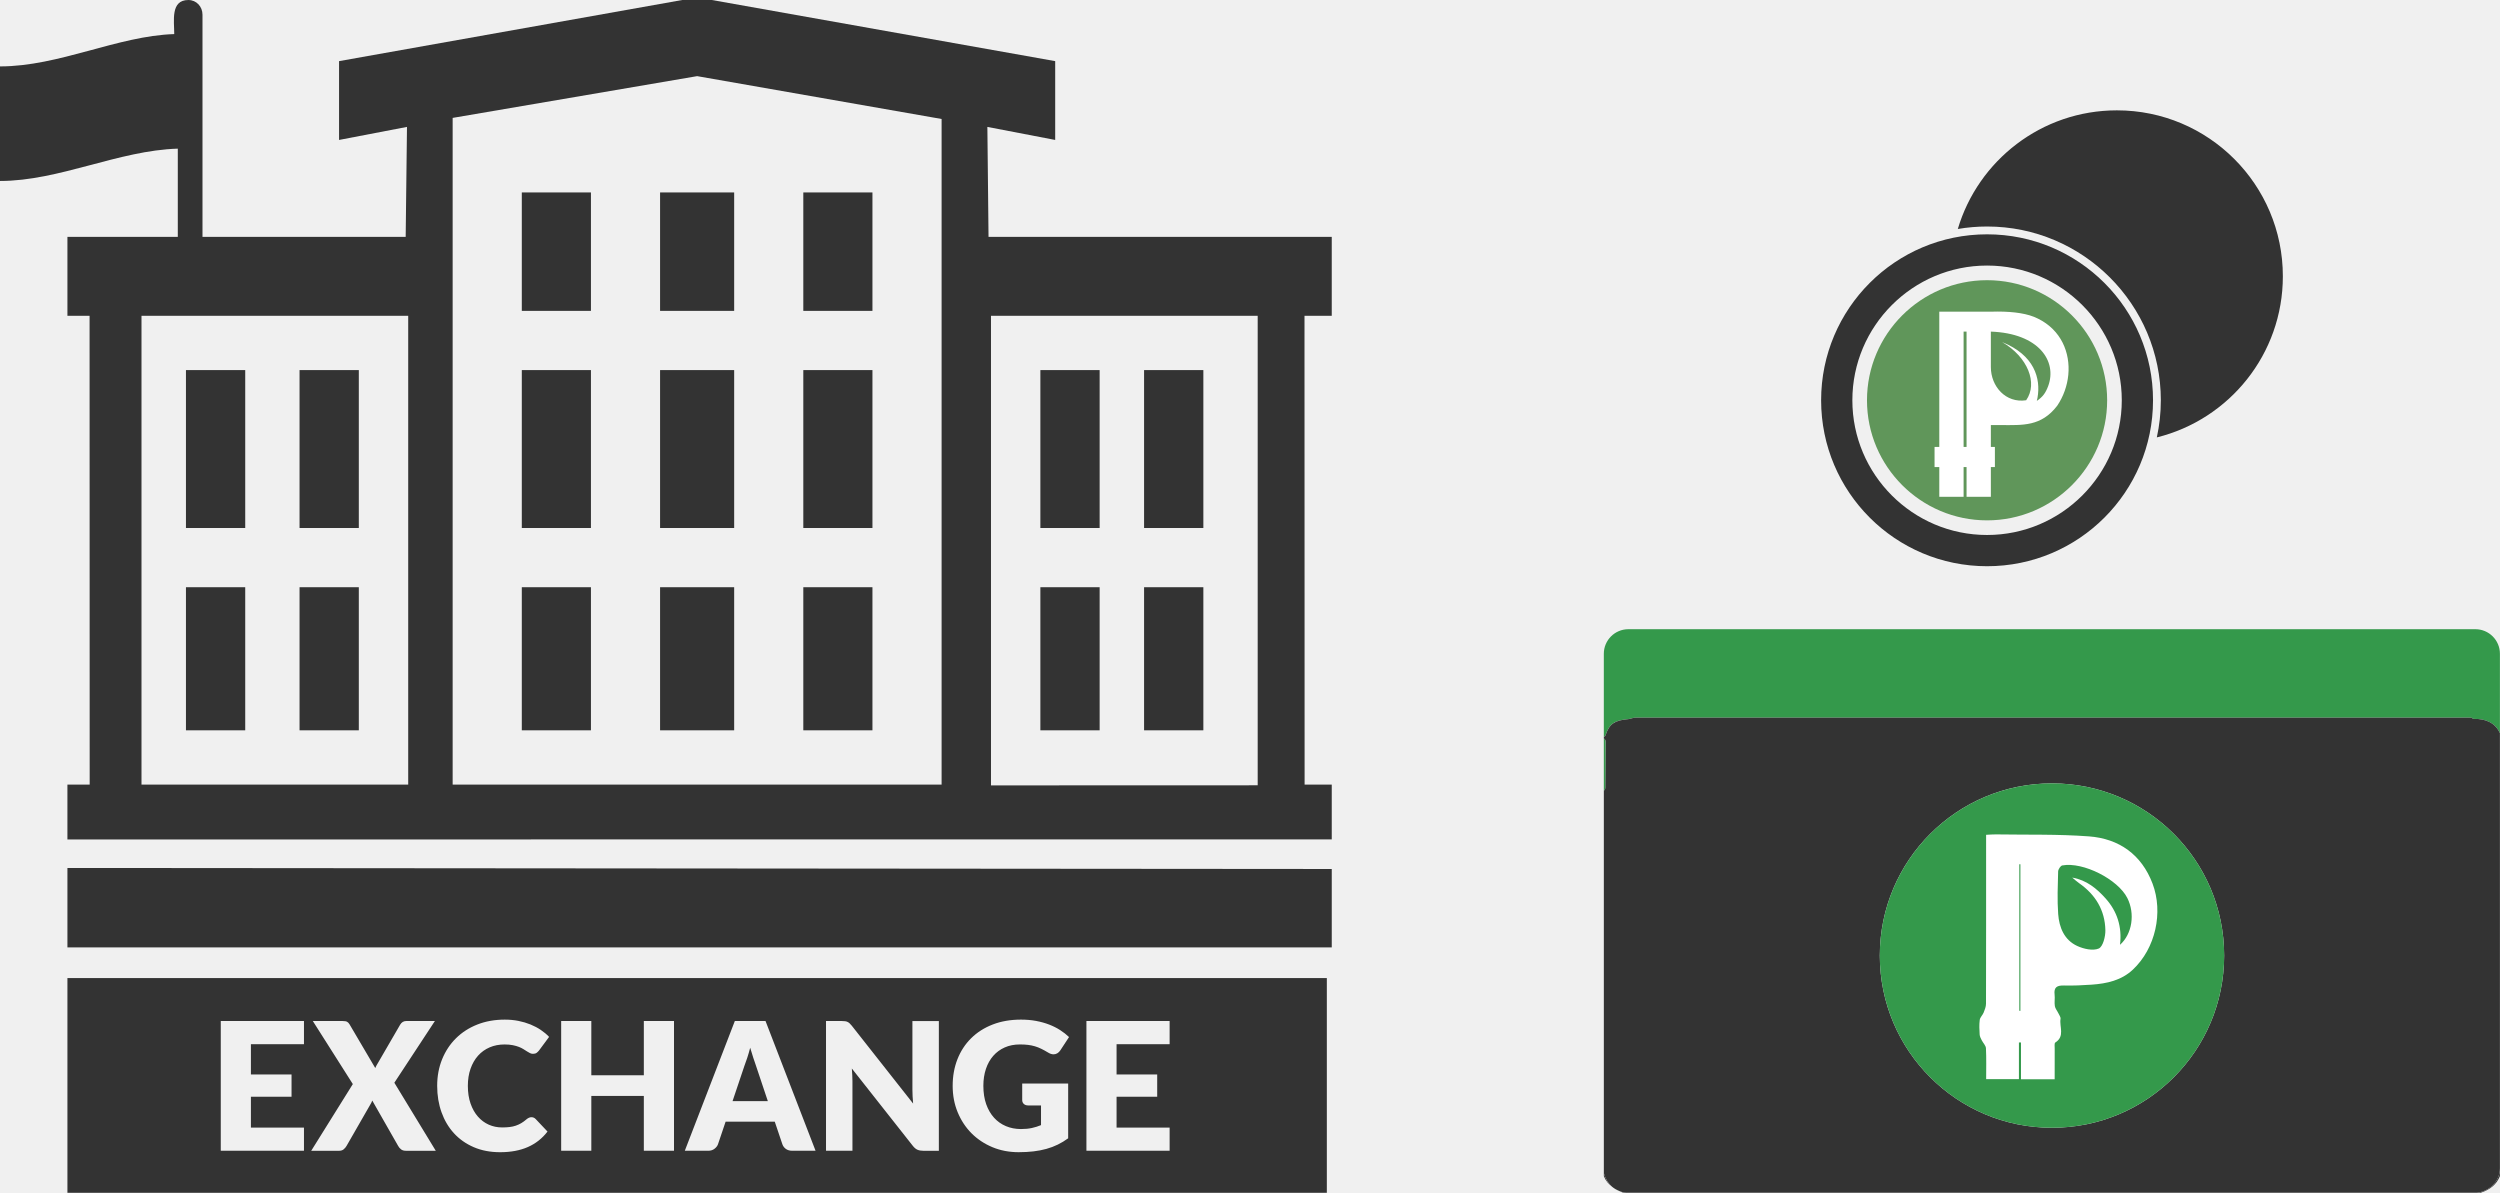
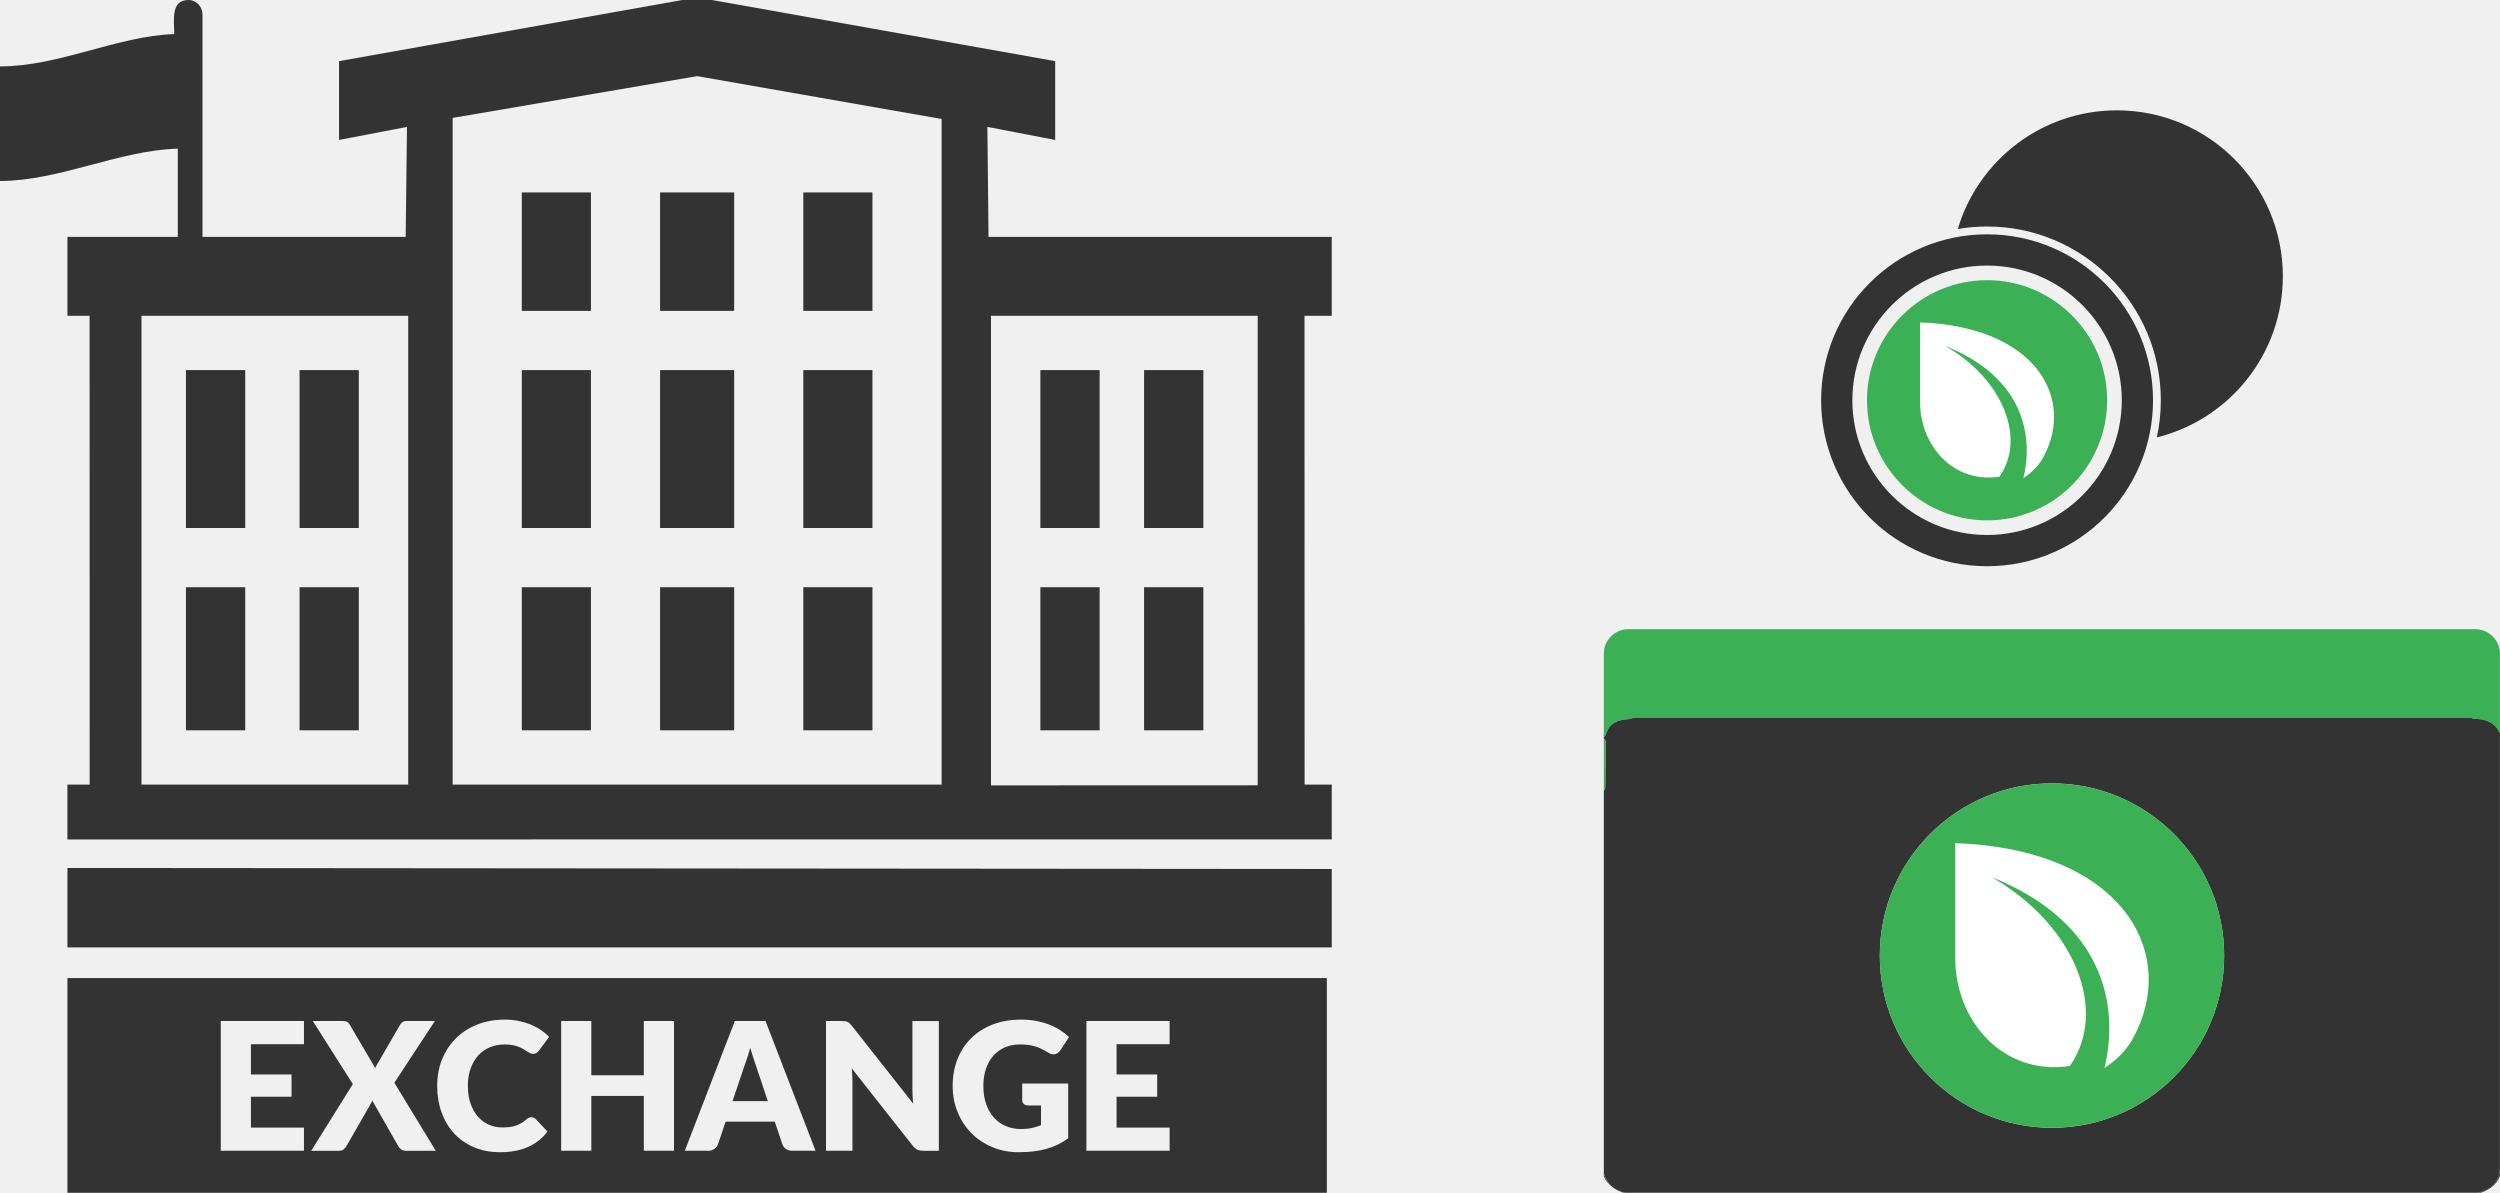
- <svg xmlns="http://www.w3.org/2000/svg" version="1.1" baseProfile="tiny" id="Layer_1" x="0px" y="0px" viewBox="0 0 595.19 283.971" xml:space="preserve">
-   <g>
-     <g>
-       <path fill="#34994B" d="M382.26,187.18c0.037-3.503,0.014-7.009-0.005-10.513c-0.002-0.299-0.033-0.597-0.423-0.895    c0-0.109,0-0.219,0-0.329c0.39-0.175,0.394-0.335,0.458-0.528c0.856-2.57,2.117-3.427,5.227-3.688    c0.614-0.052,1.241-0.369,1.847-0.369c66.303,0,132.605,0,198.909,0c0.219,0,0.438,0.295,0.654,0.291    c3.041-0.051,5.136,1.042,6.244,3.376v-18.878c0-3.231-2.619-5.85-5.85-5.85h-201.64c-3.232,0-5.851,2.619-5.851,5.85v122.466    c0,0.406,0,0.805,0,1.189c0-30.346,0-60.691,0-91.037C382.223,187.904,382.257,187.543,382.26,187.18z" />
-       <path fill="#34994B" d="M387.683,283.963h201.639c0.133,0,0.262,0,0.393,0H387.29C387.42,283.963,387.551,283.963,387.683,283.963    z" />
-       <path fill="#34994B" d="M385.681,283.605c-0.673-0.278-1.267-0.624-1.783-1.036C384.422,283.014,385.025,283.366,385.681,283.605z    " />
-       <path fill="#333333" d="M595.171,174.526v103.588c0,3.098-2.41,5.46-5.457,5.85h0.898c2.317-0.779,3.779-2.023,4.559-3.965    c0-35.07,0-70.142,0-105.212C595.171,174.697,595.212,174.613,595.171,174.526z" />
-       <path fill="#333333" d="M386.634,283.963h0.656c-0.561,0-1.1-0.154-1.609-0.338C385.985,283.75,386.299,283.963,386.634,283.963z" />
-       <path fill="#333333" d="M381.833,279.303c0,0.23,0,0.463,0,0.695c0.39,1.036,1.085,1.891,1.944,2.57    C382.802,281.742,382.223,280.602,381.833,279.303z" />
-       <path fill="#333333" d="M595.171,278.114V174.526c-1.107-2.335-3.202-3.428-6.244-3.376c-0.215,0.004-0.437-0.291-0.653-0.291    c-66.304,0-132.606,0-198.909,0c-0.606,0-1.204,0.317-1.817,0.369c-3.109,0.262-4.4,1.123-5.256,3.693    c-0.064,0.192-0.068,0.349-0.458,0.523c0,0.11,0,0.219,0,0.329c0.39,0.298,0.452,0.596,0.453,0.895    c0.02,3.504-0.019,7.009-0.056,10.513c-0.003,0.363-0.007,0.724-0.397,1.086c0,30.345,0,60.69,0,91.037    c0.39,1.299,1.031,2.438,2.004,3.266c0.518,0.412,1.14,0.768,1.815,1.046c0.508,0.186,1.077,0.349,1.638,0.349h202.424    C592.761,283.574,595.171,281.211,595.171,278.114z M488.529,268.495c-22.642,0-40.996-18.354-40.996-40.995    c0-22.642,18.354-40.996,40.996-40.996s40.995,18.354,40.995,40.996C529.526,250.141,511.171,268.495,488.529,268.495z" />
-       <circle fill="#34994B" cx="488.529" cy="227.5" r="40.995" />
-     </g>
-     <path fill="#FFFFFF" d="M489.167,256.954c-2.749,0-5.256,0-8.02,0c0-2.918,0-5.84,0-8.763c-0.164,0.001-0.327,0.001-0.49,0.002   c0,2.861,0,5.723,0,8.729c-2.657,0-5.083,0-7.801,0c0-2.475,0.072-4.921-0.05-7.357c-0.033-0.654-0.687-1.266-1.012-1.919   c-0.21-0.424-0.459-0.879-0.484-1.333c-0.07-1.164-0.135-2.351,0.02-3.5c0.081-0.612,0.688-1.136,0.933-1.749   c0.268-0.672,0.556-1.4,0.557-2.105c0.034-12.6,0.024-25.2,0.025-37.8c0-0.759,0-1.519,0-2.412   c0.926-0.042,1.621-0.109,2.316-0.098c7.395,0.119,14.814-0.079,22.177,0.474c7.175,0.539,12.521,4.349,15.129,11.232   c2.597,6.856,0.722,15.423-4.688,20.496c-2.739,2.569-6.188,3.312-9.771,3.571c-2.198,0.159-4.41,0.255-6.611,0.201   c-1.627-0.041-2.472,0.381-2.246,2.178c0.11,0.895-0.088,1.832,0.056,2.718c0.097,0.595,0.563,1.125,0.836,1.699   c0.208,0.439,0.589,0.935,0.521,1.344c-0.313,1.884,1.097,4.153-1.244,5.635c-0.262,0.165-0.142,0.981-0.145,1.496   C489.161,252.075,489.167,254.458,489.167,256.954z M504.721,224.937c2.925-2.603,3.618-7.42,1.745-11.137   c-2.247-4.459-10.523-8.667-15.478-7.763c-0.421,0.077-0.983,0.933-0.996,1.439c-0.089,3.375-0.234,6.768,0.011,10.125   c0.233,3.195,1.436,6.187,4.543,7.615c1.536,0.705,3.735,1.206,5.113,0.605c1-0.436,1.61-2.844,1.58-4.358   c-0.092-4.744-2.35-8.47-6.248-11.195c-0.576-0.403-1.097-0.887-1.643-1.334c3.41,0.583,5.863,2.628,7.979,5.001   C504.05,216.986,505.238,220.668,504.721,224.937z M480.75,240.648c0.086,0.005,0.173,0.008,0.258,0.012   c0-11.631,0-23.263,0-34.893c-0.085-0.001-0.171-0.001-0.258-0.001C480.75,217.394,480.75,229.021,480.75,240.648z" />
+ <svg xmlns="http://www.w3.org/2000/svg" version="1.1" id="Layer_1" x="0px" y="0px" viewBox="0 0 595.19 283.971" xml:space="preserve" width="100%" height="100%">
+   <defs id="defs76">
+     <clipPath id="_clip1">
+       <rect id="icon-only" x="0" y="0" width="1024" height="1024" />
+     </clipPath>
+   </defs>
+   <path d="m 382.26,187.18 c 0.037,-3.503 0.014,-7.009 -0.005,-10.513 -0.002,-0.299 -0.033,-0.597 -0.423,-0.895 0,-0.109 0,-0.219 0,-0.329 0.39,-0.175 0.394,-0.335 0.458,-0.528 0.856,-2.57 2.117,-3.427 5.227,-3.688 0.614,-0.052 1.241,-0.369 1.847,-0.369 66.303,0 132.605,0 198.909,0 0.219,0 0.438,0.295 0.654,0.291 3.041,-0.051 5.136,1.042 6.244,3.376 v -18.878 c 0,-3.231 -2.619,-5.85 -5.85,-5.85 h -201.64 c -3.232,0 -5.851,2.619 -5.851,5.85 v 122.466 c 0,0.406 0,0.805 0,1.189 0,-30.346 0,-60.691 0,-91.037 0.393,-0.361 0.427,-0.722 0.43,-1.085 z" id="path7" style="fill:#3cb054;fill-opacity:1" />
+   <path d="m 387.683,283.963 h 201.639 c 0.133,0 0.262,0 0.393,0 H 387.29 c 0.13,0 0.261,0 0.393,0 z" id="path9" style="fill:#34994b" />
+   <path d="m 385.681,283.605 c -0.673,-0.278 -1.267,-0.624 -1.783,-1.036 0.524,0.445 1.127,0.797 1.783,1.036 z" id="path11" style="fill:#34994b" />
+   <path d="m 595.171,174.526 v 103.588 c 0,3.098 -2.41,5.46 -5.457,5.85 h 0.898 c 2.317,-0.779 3.779,-2.023 4.559,-3.965 0,-35.07 0,-70.142 0,-105.212 0,-0.09 0.041,-0.174 0,-0.261 z" id="path13" style="fill:#333333" />
+   <path d="m 386.634,283.963 h 0.656 c -0.561,0 -1.1,-0.154 -1.609,-0.338 0.304,0.125 0.618,0.338 0.953,0.338 z" id="path15" style="fill:#333333" />
+   <path d="m 381.833,279.303 c 0,0.23 0,0.463 0,0.695 0.39,1.036 1.085,1.891 1.944,2.57 -0.975,-0.826 -1.554,-1.966 -1.944,-3.265 z" id="path17" style="fill:#333333" />
+   <path d="M 595.171,278.114 V 174.526 c -1.107,-2.335 -3.202,-3.428 -6.244,-3.376 -0.215,0.004 -0.437,-0.291 -0.653,-0.291 -66.304,0 -132.606,0 -198.909,0 -0.606,0 -1.204,0.317 -1.817,0.369 -3.109,0.262 -4.4,1.123 -5.256,3.693 -0.064,0.192 -0.068,0.349 -0.458,0.523 0,0.11 0,0.219 0,0.329 0.39,0.298 0.452,0.596 0.453,0.895 0.02,3.504 -0.019,7.009 -0.056,10.513 -0.003,0.363 -0.007,0.724 -0.397,1.086 0,30.345 0,60.69 0,91.037 0.39,1.299 1.031,2.438 2.004,3.266 0.518,0.412 1.14,0.768 1.815,1.046 0.508,0.186 1.077,0.349 1.638,0.349 h 202.424 c 3.046,-0.391 5.456,-2.754 5.456,-5.851 z m -106.642,-9.619 c -22.642,0 -40.996,-18.354 -40.996,-40.995 0,-22.642 18.354,-40.996 40.996,-40.996 22.642,0 40.995,18.354 40.995,40.996 0.002,22.641 -18.353,40.995 -40.995,40.995 z" id="path19" style="fill:#333333" />
+   <circle cx="488.529" cy="227.5" r="40.995" id="circle21" style="fill:#3cb054;fill-opacity:1" />
+   <g id="g25">
+     <path fill="#333333" d="M235.069,30.216l0.277,26.172h81.712v18.798h-6.489l0.025,111.607h6.464v13.043L16.05,199.856v-13.063h5.3   L21.326,75.186h-5.274V56.391h80.531l0.309-26.178l-16.17,3.104V14.553L162.424,0h7.05l81.743,14.553v18.766L235.069,30.216   L235.069,30.216z M107.766,28.327v158.466h116.406V28.327l-58.202-10.2l-58.204,9.942V28.327z M299.425,75.186h-63.494v111.797   c32.921,0,29.396-0.023,63.494-0.023V75.186L299.425,75.186z M16.052,206.645l301.008,0.249v18.666H16.052v-18.662V206.645z    M97.184,75.186H33.688v111.607h63.496V75.186z" id="path27" />
+     <path fill="#333333" d="M42.33,62.521V35.39C28.22,35.808,14.107,43.085,0,43.085C0,33.993,0,24.9,0,15.81   c14.109,0,28.035-7.277,41.483-7.695c0-3.122-0.933-8.113,3.361-8.113c1.93,0,3.364,1.584,3.364,3.485v59.038H42.33V62.521z" id="path29" />
+     <path fill="#333333" d="M157.149,45.816h17.638v28.196h-17.638V45.816L157.149,45.816z M124.228,45.816h16.46v28.196h-16.46V45.816   L124.228,45.816z M191.249,45.816h16.46v28.196h-16.46V45.816L191.249,45.816z M157.149,88.109h17.638v37.596h-17.638V88.109   L157.149,88.109z M157.149,139.803h17.638v34.068h-17.638V139.803L157.149,139.803z M124.228,88.109h16.46v37.596h-16.46V88.109   L124.228,88.109z M124.228,139.803h16.46v34.068h-16.46V139.803L124.228,139.803z M191.249,88.109h16.46v37.596h-16.46V88.109   L191.249,88.109z M191.249,139.803h16.46v34.068h-16.46V139.803L191.249,139.803z M247.688,88.109h14.11v37.596h-14.11V88.109   L247.688,88.109z M272.378,88.109h14.112v37.596h-14.112V88.109L272.378,88.109z M44.271,88.109h14.112v37.596H44.271V88.109   L44.271,88.109z M71.315,88.109h14.11v37.596h-14.11V88.109L71.315,88.109z M44.271,139.803h14.112v34.068H44.271V139.803   L44.271,139.803z M71.315,139.803h14.11v34.068h-14.11V139.803L71.315,139.803z M247.688,139.803h14.11v34.068h-14.11V139.803   L247.688,139.803z M272.378,139.803h14.112v34.068h-14.112V139.803z" id="path31" />
+     <path fill="#333333" d="M315.885,283.971H16.052V232.86h299.835v51.111H315.885z M52.559,243.081v30.888h19.808v-5.512h-12.63   V261.1h9.671v-5.299h-9.671v-7.208h12.63v-5.513H52.559z M74.096,273.971h6.674c0.422,0,0.773-0.117,1.055-0.35   c0.281-0.234,0.506-0.5,0.676-0.797l5.744-10.006c0.141-0.227,0.268-0.494,0.38-0.807l6.167,10.813   c0.169,0.313,0.396,0.58,0.686,0.805c0.287,0.227,0.665,0.342,1.129,0.342h7.137l-9.859-16.199l9.649-14.689h-6.843   c-0.605,0-1.084,0.299-1.436,0.89l-5.361,9.242c-0.115,0.184-0.217,0.362-0.309,0.531s-0.173,0.346-0.244,0.53l-6.124-10.408   c-0.168-0.283-0.361-0.484-0.581-0.605c-0.217-0.12-0.559-0.18-1.023-0.18h-7.137l9.523,15.009L74.096,273.971z M125.916,266.116   c-0.197,0.092-0.38,0.207-0.548,0.35c-0.425,0.369-0.844,0.674-1.258,0.922c-0.416,0.248-0.853,0.449-1.309,0.604   c-0.458,0.158-0.956,0.266-1.49,0.33c-0.537,0.063-1.128,0.094-1.772,0.094c-1.129,0-2.184-0.219-3.171-0.656   c-0.984-0.438-1.846-1.076-2.584-1.92c-0.739-0.84-1.325-1.873-1.753-3.104c-0.432-1.229-0.646-2.637-0.646-4.221   c0-1.51,0.213-2.873,0.646-4.089c0.428-1.217,1.026-2.25,1.793-3.106c0.768-0.854,1.687-1.512,2.757-1.971   c1.067-0.46,2.251-0.688,3.548-0.688c0.745,0,1.396,0.056,1.952,0.17c0.558,0.112,1.041,0.25,1.457,0.412   c0.415,0.162,0.774,0.339,1.076,0.531c0.303,0.191,0.582,0.368,0.835,0.53c0.255,0.162,0.493,0.302,0.72,0.413   c0.224,0.114,0.462,0.171,0.717,0.171c0.38,0,0.676-0.082,0.887-0.244c0.21-0.162,0.395-0.343,0.55-0.54l2.404-3.245   c-0.576-0.606-1.236-1.161-1.984-1.663c-0.746-0.502-1.563-0.933-2.448-1.294c-0.888-0.359-1.84-0.644-2.862-0.848   c-1.02-0.203-2.108-0.307-3.264-0.307c-2.377,0-4.552,0.389-6.521,1.164c-1.974,0.777-3.664,1.864-5.08,3.266   c-1.414,1.397-2.517,3.063-3.305,4.993c-0.787,1.929-1.182,4.044-1.182,6.347c0,2.26,0.344,4.357,1.033,6.285   c0.689,1.93,1.68,3.6,2.968,5.004c1.286,1.406,2.856,2.51,4.709,3.309c1.85,0.797,3.944,1.197,6.281,1.197   c2.549,0,4.754-0.414,6.62-1.24c1.864-0.826,3.417-2.055,4.656-3.678l-2.828-2.99c-0.155-0.154-0.319-0.266-0.485-0.33   c-0.169-0.063-0.34-0.094-0.509-0.094C126.317,265.977,126.112,266.024,125.916,266.116z M160.463,243.081h-7.181v12.912H140.78   v-12.912h-7.178v30.888h7.178v-13.059h12.502v13.059h7.181V243.081z M182.253,243.081h-7.307l-11.91,30.888h5.576   c0.595,0,1.094-0.158,1.501-0.479c0.407-0.318,0.683-0.674,0.823-1.07l1.817-5.385h11.697l1.815,5.385   c0.157,0.451,0.434,0.822,0.835,1.113c0.401,0.289,0.911,0.436,1.529,0.436h5.535L182.253,243.081z M177.229,253.746   c0.209-0.538,0.435-1.172,0.674-1.908c0.239-0.733,0.472-1.532,0.699-2.396c0.238,0.849,0.481,1.636,0.728,2.362   c0.245,0.729,0.461,1.36,0.645,1.897l2.828,8.458H174.4L177.229,253.746z M200.411,243.081h-3.757v30.888h6.294v-16.557   c0-0.451-0.016-0.936-0.043-1.451c-0.028-0.516-0.065-1.043-0.104-1.579l14.507,18.401c0.352,0.451,0.717,0.762,1.098,0.934   c0.379,0.168,0.845,0.256,1.394,0.256h3.719v-30.889h-6.296v16.344c0,0.496,0.015,1.021,0.045,1.578   c0.027,0.559,0.069,1.137,0.126,1.729l-14.612-18.548c-0.199-0.241-0.372-0.431-0.529-0.572c-0.156-0.141-0.315-0.251-0.485-0.327   c-0.17-0.079-0.358-0.132-0.57-0.159C200.982,243.097,200.721,243.081,200.411,243.081z M239.488,268.108   c-1.09-0.461-2.035-1.127-2.828-2.004c-0.796-0.877-1.418-1.949-1.87-3.221c-0.448-1.273-0.675-2.727-0.675-4.369   c0-1.482,0.205-2.83,0.612-4.037c0.407-1.21,0.988-2.244,1.742-3.105c0.754-0.862,1.665-1.53,2.735-2.004   c1.067-0.475,2.272-0.71,3.609-0.71c0.717,0,1.364,0.033,1.941,0.104c0.579,0.071,1.128,0.184,1.648,0.34   c0.52,0.155,1.029,0.356,1.529,0.604c0.501,0.246,1.031,0.54,1.596,0.881c0.451,0.281,0.887,0.424,1.311,0.424   c0.322,0,0.62-0.086,0.895-0.255c0.276-0.169,0.514-0.402,0.71-0.699l2.069-3.16c-0.619-0.593-1.322-1.144-2.11-1.651   c-0.79-0.51-1.658-0.946-2.61-1.315c-0.948-0.368-1.985-0.657-3.113-0.87c-1.127-0.213-2.329-0.316-3.61-0.316   c-2.477,0-4.722,0.389-6.726,1.164c-2.008,0.777-3.717,1.865-5.133,3.267c-1.414,1.396-2.501,3.063-3.264,4.992   c-0.759,1.929-1.139,4.043-1.139,6.346c0,2.262,0.396,4.359,1.192,6.287c0.797,1.928,1.896,3.598,3.294,5.004   c1.398,1.404,3.059,2.51,4.975,3.309c1.913,0.797,3.996,1.195,6.248,1.195c1.252,0,2.426-0.064,3.518-0.191   c1.091-0.129,2.12-0.326,3.082-0.594c0.963-0.268,1.874-0.609,2.725-1.027s1.671-0.914,2.462-1.494v-13.037h-10.94v3.941   c0,0.369,0.127,0.672,0.381,0.912c0.255,0.242,0.605,0.361,1.057,0.361h3.039v4.686c-0.678,0.285-1.395,0.51-2.153,0.678   c-0.762,0.17-1.633,0.256-2.62,0.256C241.774,268.797,240.58,268.567,239.488,268.108z M258.651,243.081v30.888h19.809v-5.512   h-12.632V261.1h9.672v-5.299h-9.672v-7.208h12.632v-5.513H258.651z" id="path33" />
  </g>
-   <g>
-     <path fill="#333333" d="M235.069,30.216l0.277,26.172h81.712v18.798h-6.489l0.025,111.607h6.464v13.043L16.05,199.856v-13.063h5.3   L21.326,75.186h-5.274V56.391h80.531l0.309-26.178l-16.17,3.104V14.553L162.424,0h7.05l81.743,14.553v18.766L235.069,30.216   L235.069,30.216z M107.766,28.327v158.466h116.406V28.327l-58.202-10.2l-58.204,9.942V28.327z M299.425,75.186h-63.494v111.797   c32.921,0,29.396-0.023,63.494-0.023V75.186L299.425,75.186z M16.052,206.645l301.008,0.249v18.666H16.052v-18.662V206.645z    M97.184,75.186H33.688v111.607h63.496V75.186z" />
-     <path fill="#333333" d="M42.33,62.521V35.39C28.22,35.808,14.107,43.085,0,43.085C0,33.993,0,24.9,0,15.81   c14.109,0,28.035-7.277,41.483-7.695c0-3.122-0.933-8.113,3.361-8.113c1.93,0,3.364,1.584,3.364,3.485v59.038H42.33V62.521z" />
-     <path fill="#333333" d="M157.149,45.816h17.638v28.196h-17.638V45.816L157.149,45.816z M124.228,45.816h16.46v28.196h-16.46V45.816   L124.228,45.816z M191.249,45.816h16.46v28.196h-16.46V45.816L191.249,45.816z M157.149,88.109h17.638v37.596h-17.638V88.109   L157.149,88.109z M157.149,139.803h17.638v34.068h-17.638V139.803L157.149,139.803z M124.228,88.109h16.46v37.596h-16.46V88.109   L124.228,88.109z M124.228,139.803h16.46v34.068h-16.46V139.803L124.228,139.803z M191.249,88.109h16.46v37.596h-16.46V88.109   L191.249,88.109z M191.249,139.803h16.46v34.068h-16.46V139.803L191.249,139.803z M247.688,88.109h14.11v37.596h-14.11V88.109   L247.688,88.109z M272.378,88.109h14.112v37.596h-14.112V88.109L272.378,88.109z M44.271,88.109h14.112v37.596H44.271V88.109   L44.271,88.109z M71.315,88.109h14.11v37.596h-14.11V88.109L71.315,88.109z M44.271,139.803h14.112v34.068H44.271V139.803   L44.271,139.803z M71.315,139.803h14.11v34.068h-14.11V139.803L71.315,139.803z M247.688,139.803h14.11v34.068h-14.11V139.803   L247.688,139.803z M272.378,139.803h14.112v34.068h-14.112V139.803z" />
-     <path fill="#333333" d="M315.885,283.971H16.052V232.86h299.835v51.111H315.885z M52.559,243.081v30.888h19.808v-5.512h-12.63   V261.1h9.671v-5.299h-9.671v-7.208h12.63v-5.513H52.559z M74.096,273.971h6.674c0.422,0,0.773-0.117,1.055-0.35   c0.281-0.234,0.506-0.5,0.676-0.797l5.744-10.006c0.141-0.227,0.268-0.494,0.38-0.807l6.167,10.813   c0.169,0.313,0.396,0.58,0.686,0.805c0.287,0.227,0.665,0.342,1.129,0.342h7.137l-9.859-16.199l9.649-14.689h-6.843   c-0.605,0-1.084,0.299-1.436,0.89l-5.361,9.242c-0.115,0.184-0.217,0.362-0.309,0.531s-0.173,0.346-0.244,0.53l-6.124-10.408   c-0.168-0.283-0.361-0.484-0.581-0.605c-0.217-0.12-0.559-0.18-1.023-0.18h-7.137l9.523,15.009L74.096,273.971z M125.916,266.116   c-0.197,0.092-0.38,0.207-0.548,0.35c-0.425,0.369-0.844,0.674-1.258,0.922c-0.416,0.248-0.853,0.449-1.309,0.604   c-0.458,0.158-0.956,0.266-1.49,0.33c-0.537,0.063-1.128,0.094-1.772,0.094c-1.129,0-2.184-0.219-3.171-0.656   c-0.984-0.438-1.846-1.076-2.584-1.92c-0.739-0.84-1.325-1.873-1.753-3.104c-0.432-1.229-0.646-2.637-0.646-4.221   c0-1.51,0.213-2.873,0.646-4.089c0.428-1.217,1.026-2.25,1.793-3.106c0.768-0.854,1.687-1.512,2.757-1.971   c1.067-0.46,2.251-0.688,3.548-0.688c0.745,0,1.396,0.056,1.952,0.17c0.558,0.112,1.041,0.25,1.457,0.412   c0.415,0.162,0.774,0.339,1.076,0.531c0.303,0.191,0.582,0.368,0.835,0.53c0.255,0.162,0.493,0.302,0.72,0.413   c0.224,0.114,0.462,0.171,0.717,0.171c0.38,0,0.676-0.082,0.887-0.244c0.21-0.162,0.395-0.343,0.55-0.54l2.404-3.245   c-0.576-0.606-1.236-1.161-1.984-1.663c-0.746-0.502-1.563-0.933-2.448-1.294c-0.888-0.359-1.84-0.644-2.862-0.848   c-1.02-0.203-2.108-0.307-3.264-0.307c-2.377,0-4.552,0.389-6.521,1.164c-1.974,0.777-3.664,1.864-5.08,3.266   c-1.414,1.397-2.517,3.063-3.305,4.993c-0.787,1.929-1.182,4.044-1.182,6.347c0,2.26,0.344,4.357,1.033,6.285   c0.689,1.93,1.68,3.6,2.968,5.004c1.286,1.406,2.856,2.51,4.709,3.309c1.85,0.797,3.944,1.197,6.281,1.197   c2.549,0,4.754-0.414,6.62-1.24c1.864-0.826,3.417-2.055,4.656-3.678l-2.828-2.99c-0.155-0.154-0.319-0.266-0.485-0.33   c-0.169-0.063-0.34-0.094-0.509-0.094C126.317,265.977,126.112,266.024,125.916,266.116z M160.463,243.081h-7.181v12.912H140.78   v-12.912h-7.178v30.888h7.178v-13.059h12.502v13.059h7.181V243.081z M182.253,243.081h-7.307l-11.91,30.888h5.576   c0.595,0,1.094-0.158,1.501-0.479c0.407-0.318,0.683-0.674,0.823-1.07l1.817-5.385h11.697l1.815,5.385   c0.157,0.451,0.434,0.822,0.835,1.113c0.401,0.289,0.911,0.436,1.529,0.436h5.535L182.253,243.081z M177.229,253.746   c0.209-0.538,0.435-1.172,0.674-1.908c0.239-0.733,0.472-1.532,0.699-2.396c0.238,0.849,0.481,1.636,0.728,2.362   c0.245,0.729,0.461,1.36,0.645,1.897l2.828,8.458H174.4L177.229,253.746z M200.411,243.081h-3.757v30.888h6.294v-16.557   c0-0.451-0.016-0.936-0.043-1.451c-0.028-0.516-0.065-1.043-0.104-1.579l14.507,18.401c0.352,0.451,0.717,0.762,1.098,0.934   c0.379,0.168,0.845,0.256,1.394,0.256h3.719v-30.889h-6.296v16.344c0,0.496,0.015,1.021,0.045,1.578   c0.027,0.559,0.069,1.137,0.126,1.729l-14.612-18.548c-0.199-0.241-0.372-0.431-0.529-0.572c-0.156-0.141-0.315-0.251-0.485-0.327   c-0.17-0.079-0.358-0.132-0.57-0.159C200.982,243.097,200.721,243.081,200.411,243.081z M239.488,268.108   c-1.09-0.461-2.035-1.127-2.828-2.004c-0.796-0.877-1.418-1.949-1.87-3.221c-0.448-1.273-0.675-2.727-0.675-4.369   c0-1.482,0.205-2.83,0.612-4.037c0.407-1.21,0.988-2.244,1.742-3.105c0.754-0.862,1.665-1.53,2.735-2.004   c1.067-0.475,2.272-0.71,3.609-0.71c0.717,0,1.364,0.033,1.941,0.104c0.579,0.071,1.128,0.184,1.648,0.34   c0.52,0.155,1.029,0.356,1.529,0.604c0.501,0.246,1.031,0.54,1.596,0.881c0.451,0.281,0.887,0.424,1.311,0.424   c0.322,0,0.62-0.086,0.895-0.255c0.276-0.169,0.514-0.402,0.71-0.699l2.069-3.16c-0.619-0.593-1.322-1.144-2.11-1.651   c-0.79-0.51-1.658-0.946-2.61-1.315c-0.948-0.368-1.985-0.657-3.113-0.87c-1.127-0.213-2.329-0.316-3.61-0.316   c-2.477,0-4.722,0.389-6.726,1.164c-2.008,0.777-3.717,1.865-5.133,3.267c-1.414,1.396-2.501,3.063-3.264,4.992   c-0.759,1.929-1.139,4.043-1.139,6.346c0,2.262,0.396,4.359,1.192,6.287c0.797,1.928,1.896,3.598,3.294,5.004   c1.398,1.404,3.059,2.51,4.975,3.309c1.913,0.797,3.996,1.195,6.248,1.195c1.252,0,2.426-0.064,3.518-0.191   c1.091-0.129,2.12-0.326,3.082-0.594c0.963-0.268,1.874-0.609,2.725-1.027s1.671-0.914,2.462-1.494v-13.037h-10.94v3.941   c0,0.369,0.127,0.672,0.381,0.912c0.255,0.242,0.605,0.361,1.057,0.361h3.039v4.686c-0.678,0.285-1.395,0.51-2.153,0.678   c-0.762,0.17-1.633,0.256-2.62,0.256C241.774,268.797,240.58,268.567,239.488,268.108z M258.651,243.081v30.888h19.809v-5.512   h-12.632V261.1h9.672v-5.299h-9.672v-7.208h12.632v-5.513H258.651z" />
+   <path style="fill:#333333" id="path37" d="m 503.984,26.271 c -17.907,0 -33.028,11.914 -37.878,28.246 2.267,-0.386 4.593,-0.591 6.968,-0.591 22.811,0 41.368,18.558 41.368,41.369 0,3.033 -0.331,5.991 -0.954,8.839 17.229,-4.255 30.005,-19.812 30.005,-38.356 0,-21.819 -17.689,-39.507 -39.509,-39.507 z" />
+   <path style="fill:#333333" id="path39" d="m 473.074,55.787 c -21.82,0 -39.509,17.689 -39.509,39.509 0,21.82 17.688,39.508 39.509,39.508 21.821,0 39.509,-17.688 39.509,-39.508 0,-21.82 -17.689,-39.509 -39.509,-39.509 z m 0,71.581 c -17.685,0 -32.072,-14.387 -32.072,-32.072 0,-17.685 14.388,-32.073 32.072,-32.073 17.684,0 32.071,14.388 32.071,32.073 0,17.685 -14.388,32.072 -32.071,32.072 z" />
+   <path style="fill:#3cb054;fill-opacity:1" id="path41" d="m 473.074,66.707 c -15.764,0 -28.589,12.827 -28.589,28.59 0,15.764 12.825,28.589 28.589,28.589 15.764,0 28.588,-12.826 28.588,-28.589 0,-15.765 -12.825,-28.59 -28.588,-28.59 z" />
+   <g id="g44" />
+   <g id="g46" />
+   <g id="g48" />
+   <g id="g50" />
+   <g id="g52" />
+   <g id="g54" />
+   <g id="g56" />
+   <g id="g58" />
+   <g id="g60" />
+   <g id="g62" />
+   <g id="g64" />
+   <g id="g66" />
+   <g id="g68" />
+   <g id="g70" />
+   <g id="g72" />
+   <g style="fill-rule:evenodd;stroke-linejoin:round;stroke-miterlimit:1.414" transform="matrix(0.4208218,0,0,0.4208218,317.492,-104.7302)" id="g14">
+     <path d="m 331.819,431.279 c 61.093,2.189 84.652,37.71 72.825,69.411 -3.351,8.821 -6.911,13.649 -14.399,18.679 0.305,-1.271 0.619,-2.549 0.856,-3.85 4.43,-24.732 -3.964,-54.49 -45.02,-70.929 32.665,18.834 45.847,52.341 30.614,73.971 -25.927,3.948 -44.876,-17.502 -44.876,-42.215 l 0,-45.067 z" style="fill:#ffffff" id="path16" />
  </g>
-   <g>
-     <path fill="#333333" d="M503.984,26.271c-17.907,0-33.028,11.914-37.878,28.246c2.267-0.386,4.593-0.591,6.968-0.591   c22.811,0,41.368,18.558,41.368,41.369c0,3.033-0.331,5.991-0.954,8.839c17.229-4.255,30.005-19.812,30.005-38.356   C543.493,43.959,525.804,26.271,503.984,26.271z" />
-     <path fill="#333333" d="M473.074,55.787c-21.82,0-39.509,17.689-39.509,39.509c0,21.82,17.688,39.508,39.509,39.508   c21.821,0,39.509-17.688,39.509-39.508C512.583,73.476,494.894,55.787,473.074,55.787z M473.074,127.368   c-17.685,0-32.072-14.387-32.072-32.072s14.388-32.073,32.072-32.073c17.684,0,32.071,14.388,32.071,32.073   S490.757,127.368,473.074,127.368z" />
-     <path fill="#60965A" d="M473.074,66.707c-15.764,0-28.589,12.827-28.589,28.59c0,15.764,12.825,28.589,28.589,28.589   s28.588-12.826,28.588-28.589C501.662,79.532,488.837,66.707,473.074,66.707z" />
-     <path id="path4934" fill="#FFFFFF" d="M475.64,74.176c-0.547,0-1.099,0.012-1.665,0.027h-5.786H461.7v32.198h-1.13v4.798h1.13   v7.076h5.786V111.2h0.704v7.076h5.786V111.2h0.961v-4.798h-0.961v-5.207l2.52,0.008c5.041,0,9.455,0.373,13.272-4.602   c1.484-2.191,2.396-4.758,2.646-7.363c0.501-5.261-1.687-10.667-7.238-13.388C482.805,74.641,479.47,74.188,475.64,74.176   L475.64,74.176z M467.486,78.947h0.704v16.085v4.763v6.605h-0.704v-6.605v-4.763V78.947z M473.975,78.947   c11.44,0.41,15.852,7.061,13.638,12.996c-0.628,1.652-1.294,2.557-2.697,3.499c0.057-0.237,0.117-0.477,0.161-0.72   c0.829-4.632-0.742-10.205-8.431-13.283c6.117,3.528,8.585,9.801,5.733,13.853c-4.855,0.739-8.404-3.279-8.404-7.905V78.947z" />
+   <g style="fill-rule:evenodd;stroke-linejoin:round;stroke-miterlimit:1.414" transform="matrix(0.6078537,0,0,0.6078537,263.8001,-61.42743)" id="g14-3">
+     <path d="m 331.819,431.279 c 61.093,2.189 84.652,37.71 72.825,69.411 -3.351,8.821 -6.911,13.649 -14.399,18.679 0.305,-1.271 0.619,-2.549 0.856,-3.85 4.43,-24.732 -3.964,-54.49 -45.02,-70.929 32.665,18.834 45.847,52.341 30.614,73.971 -25.927,3.948 -44.876,-17.502 -44.876,-42.215 l 0,-45.067 z" style="fill:#ffffff" id="path16-6" />
  </g>
-   <g>
- </g>
-   <g>
- </g>
-   <g>
- </g>
-   <g>
- </g>
-   <g>
- </g>
-   <g>
- </g>
-   <g>
- </g>
-   <g>
- </g>
-   <g>
- </g>
-   <g>
- </g>
-   <g>
- </g>
-   <g>
- </g>
-   <g>
- </g>
-   <g>
- </g>
-   <g>
- </g>
</svg>
